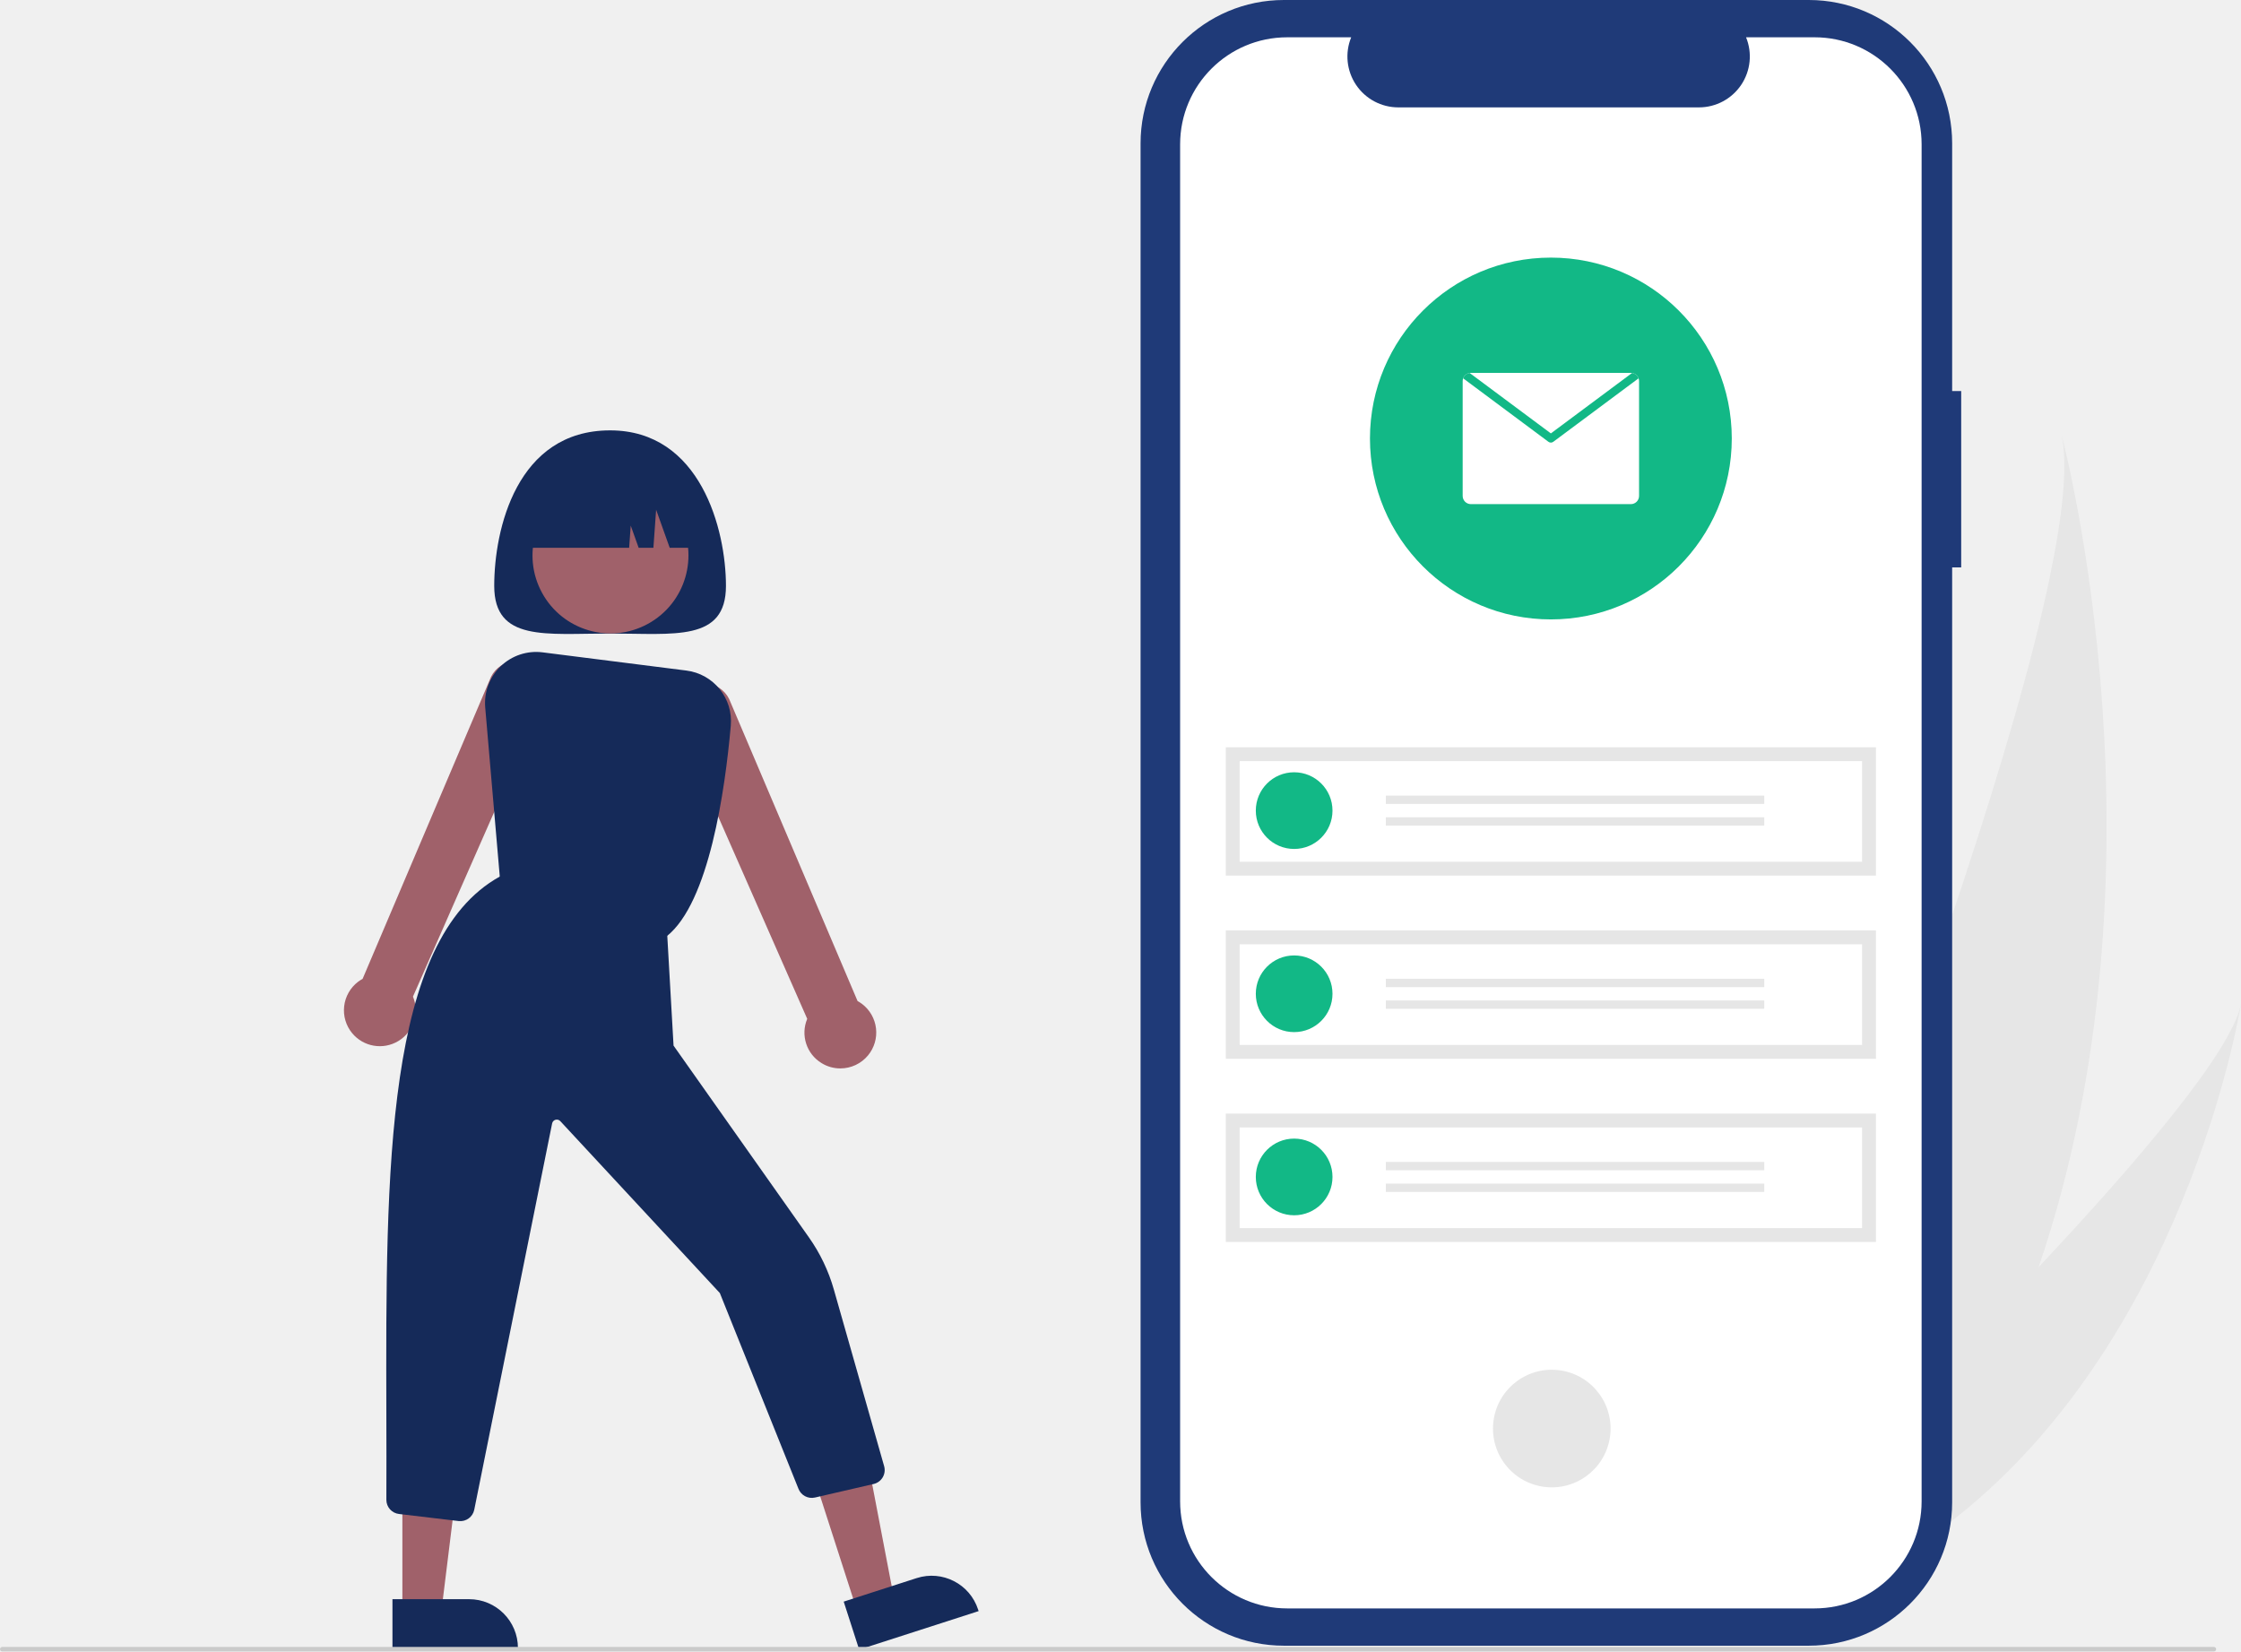
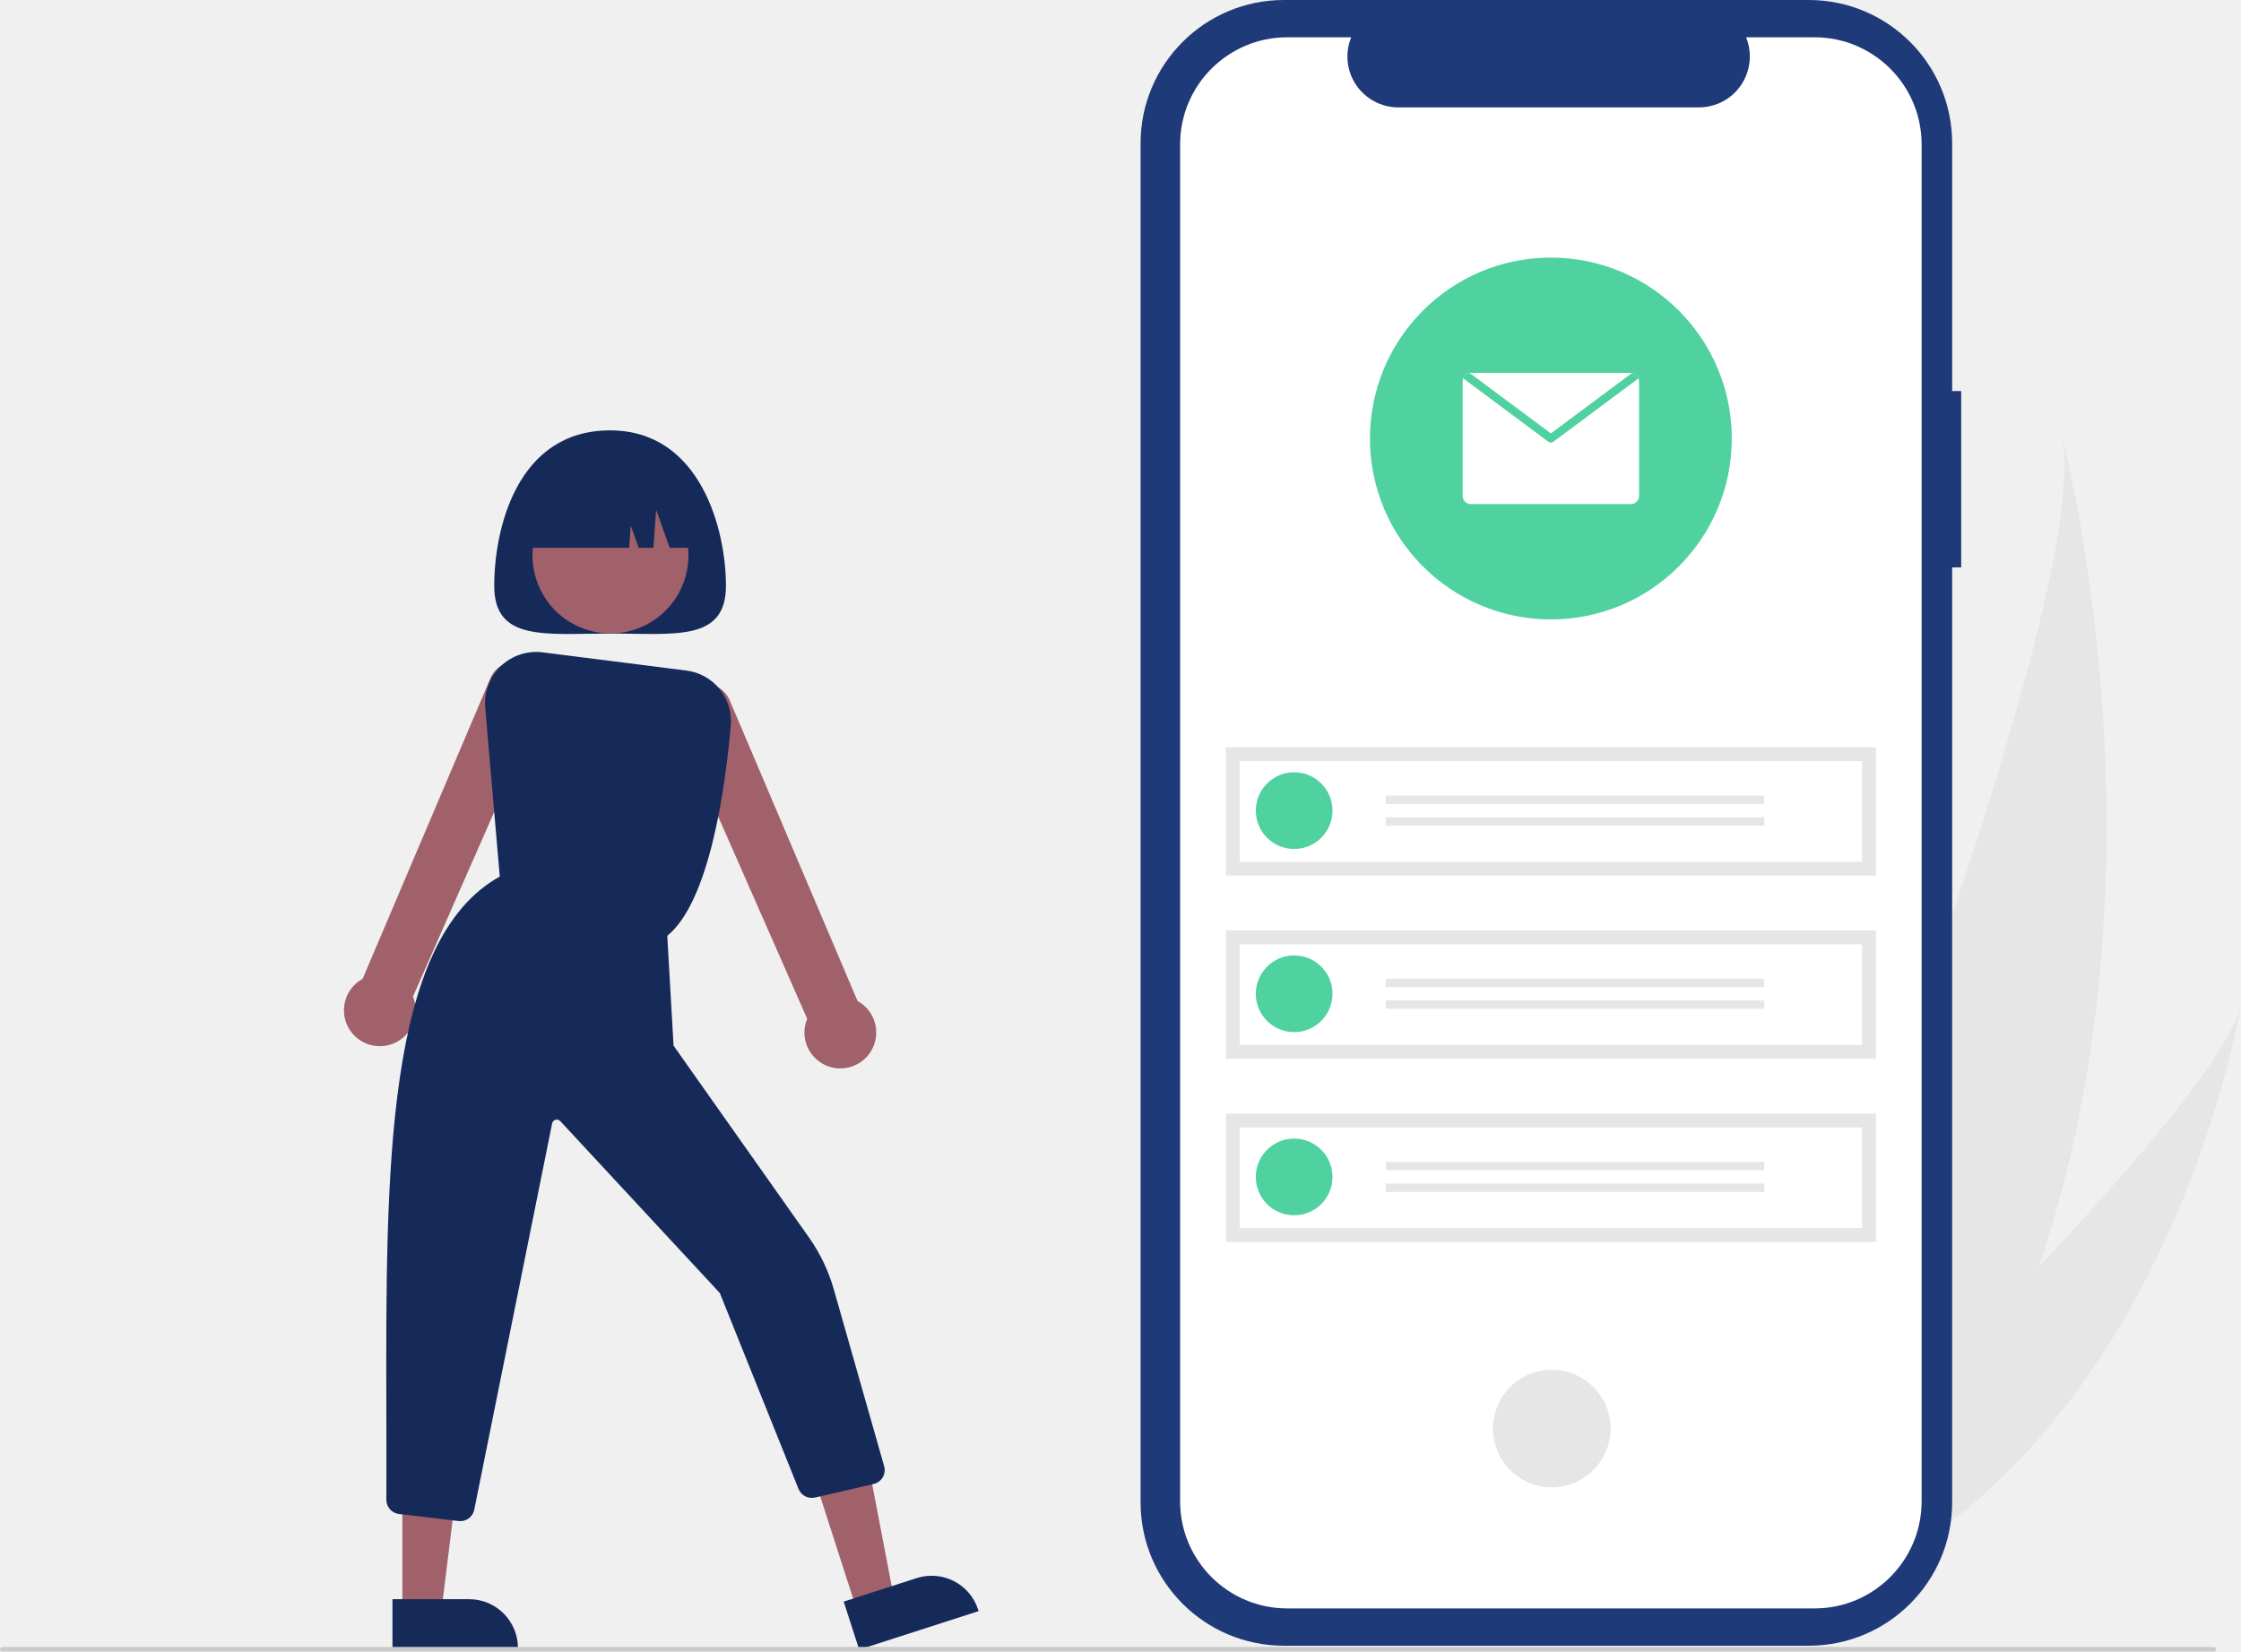
<svg xmlns="http://www.w3.org/2000/svg" id="a6ea4b74-0d40-4e7e-ab50-b9140046abfb" data-name="Layer 1" viewBox="0 0 990.988 730.321">
  <path d="M1005.997,645.2c-12.865,37.717-30.724,74.983-55.104,109.911-.54.787-1.089,1.557-1.641,2.341l-73.099-22.398c.317-.756.662-1.603,1.031-2.528,22.043-54.539,154.637-386.96,138.908-455.575C1017.58,282.582,1066.217,468.895,1005.997,645.2Z" transform="translate(-104.5058 -84.8394)" fill="#e6e6e6" />
  <path d="M964.996,759.432c-.878.684-1.781,1.359-2.694,2.018l-54.837-16.802c.643-.613,1.391-1.337,2.252-2.153,14.069-13.575,55.862-54.243,96.28-97.294,43.436-46.264,85.295-95.271,89.497-116.363C1094.717,533.646,1070.127,679.977,964.996,759.432Z" transform="translate(-104.5058 -84.8394)" fill="#e6e6e6" />
  <path id="adc31fd7-f1bd-4275-a5ba-966b160b5074" data-name="bcf9023f-ac5b-481c-aaa4-352627f2cc6c" d="M971.763,257.784h-4V148.239a63.4,63.4,0,0,0-63.4-63.4h-232.087a63.4,63.4,0,0,0-63.4,63.4v600.974a63.4,63.4,0,0,0,63.4,63.4H904.362a63.4,63.4,0,0,0,63.4-63.4v-413.453h4Z" transform="translate(-104.5058 -84.8394)" fill="#1f3a78" />
  <path id="ba1c2519-d6d5-475e-b818-d50dee449681" data-name="f7950315-d447-41b3-b140-1076b53a001f" d="M906.921,101.332h-30.295a22.495,22.495,0,0,1-20.828,30.994h-132.959a22.495,22.495,0,0,1-20.827-30.991h-28.3a47.348,47.348,0,0,0-47.348,47.348v0h0v600.089a47.348,47.348,0,0,0,47.348,47.348H906.912a47.348,47.348,0,0,0,47.348-47.348v-0h0V148.68a47.348,47.348,0,0,0-47.348-47.348h0Z" transform="translate(-104.5058 -84.8394)" fill="#fff" />
  <circle id="b1347523-5d0d-4426-8baa-7e4ff69466d7" data-name="f890d8c3-e731-49cb-a2e5-5c59e9f60352" cx="790.717" cy="716.585" r="26" transform="matrix(0.16018, -0.98709, 0.98709, 0.16018, -147.7803, 1297.468)" fill="#e6e6e6" />
  <g id="f07fc029-d661-4a9c-a387-d7f638457fb7" data-name="a1a6c59b-3717-4dad-b370-97c9e621082a">
    <rect id="b6842365-6bf6-421b-a76f-142cad50747e" data-name="aadecade-068c-4f25-a9ef-29b7b9ecc005" x="542.06" y="330.46" width="287.492" height="56.761" fill="#e6e6e6" />
    <path id="e7fbf384-106f-4cb3-8269-5d203db1b915" data-name="be47b05f-620a-4a83-9c0d-c2bf8bc76fef" d="M652.695,465.932h275.235v-44.5h-275.235Z" transform="translate(-104.5058 -84.8394)" fill="#fff" />
-     <path id="f5c17ec5-dcf3-493c-940c-3f483179e7ee" data-name="a28d2100-c4d0-4925-85de-1e7d52571659" d="M676.789,426.357a16.955,16.955,0,1,1-16.955,16.955,16.955,16.955,0,0,1,16.955-16.955Z" transform="translate(-104.5058 -84.8394)" fill="#12b886" />
+     <path id="f5c17ec5-dcf3-493c-940c-3f483179e7ee" data-name="a28d2100-c4d0-4925-85de-1e7d52571659" d="M676.789,426.357a16.955,16.955,0,1,1-16.955,16.955,16.955,16.955,0,0,1,16.955-16.955Z" transform="translate(-104.5058 -84.8394)" fill="#4fd1a0" />
    <rect id="adafbf9e-f9c7-4cfa-9aad-5eb67346e79b" data-name="bf3352be-1ca2-4e23-bbaf-f2f5ef64af93" x="612.827" y="351.838" width="167.335" height="3.686" fill="#e6e6e6" />
    <rect id="be8534b7-df20-46df-9f05-64e7092d168b" data-name="bb396d43-890f-415a-a911-0c113deb0c88" x="612.827" y="361.421" width="167.335" height="3.686" fill="#e6e6e6" />
  </g>
  <g id="e9d029e2-4dd4-4647-b108-53b557302a97" data-name="a76a8676-f787-4aac-bc26-4d28e625d812">
    <rect id="b4cf72e5-4ba6-4e2b-b14c-1171a63de167" data-name="a3fed62c-a480-4fda-a6ab-9c7719a11d03" x="542.06" y="411.46" width="287.492" height="56.761" fill="#e6e6e6" />
    <path id="abc8e350-e50b-4525-a5c6-ed7f7a98e41a" data-name="b2013604-1388-480a-bf39-bc8d6d6f2c30" d="M652.695,546.932h275.235v-44.5h-275.235Z" transform="translate(-104.5058 -84.8394)" fill="#fff" />
-     <circle id="b1ceed28-7a6c-48a0-a241-2405df300e97" data-name="a10785fe-0480-48e0-a209-79d56eb9fb83" cx="572.283" cy="439.473" r="16.955" fill="#12b886" />
+     <circle id="b1ceed28-7a6c-48a0-a241-2405df300e97" data-name="a10785fe-0480-48e0-a209-79d56eb9fb83" cx="572.283" cy="439.473" r="16.955" fill="#4fd1a0" />
    <rect id="afcf7a73-8185-49b7-bb67-77f1fdddc979" data-name="e4ba10f0-0456-4e2c-9d9e-10f625ff54d2" x="612.827" y="432.838" width="167.335" height="3.686" fill="#e6e6e6" />
    <rect id="be6a92c9-7616-468a-a67a-29b28eb9632c" data-name="a086a789-ddcc-4a0c-b196-f7973999ed5b" x="612.827" y="442.421" width="167.335" height="3.686" fill="#e6e6e6" />
  </g>
  <g id="f4943932-aa58-49fe-bbcc-e4a4546cf491" data-name="a5a5e7c6-2328-4bbd-a0bc-78368cb001e7">
    <rect id="b57d1f36-8955-4db1-8860-63423d74537a" data-name="be3c08ee-83a5-46f6-b550-c65a1a75b35b" x="542.06" y="492.46" width="287.492" height="56.761" fill="#e6e6e6" />
    <path id="a63cfb64-3b51-4102-91ab-4269507e4ee8" data-name="beee7471-5a7b-446e-b565-9b3273ba023a" d="M652.695,627.932h275.235v-44.5h-275.235Z" transform="translate(-104.5058 -84.8394)" fill="#fff" />
-     <circle id="a17c1f24-f75d-4e1e-acc5-863bf9fe01d1" data-name="f8684faf-2b28-4db0-a7a9-e69102a88591" cx="572.283" cy="520.473" r="16.955" fill="#12b886" />
+     <circle id="a17c1f24-f75d-4e1e-acc5-863bf9fe01d1" data-name="f8684faf-2b28-4db0-a7a9-e69102a88591" cx="572.283" cy="520.473" r="16.955" fill="#4fd1a0" />
    <rect id="f940ca31-2ab4-48ba-9a2d-1c1060c535fd" data-name="e7cf9a62-74c8-4968-991d-f63bde6d8d74" x="612.827" y="513.838" width="167.335" height="3.686" fill="#e6e6e6" />
    <rect id="bd14fb11-4b03-46c5-a221-969a54d151d4" data-name="b57b1a7e-a030-4cfd-a852-c296d4f42a3d" x="612.827" y="523.421" width="167.335" height="3.686" fill="#e6e6e6" />
  </g>
-   <circle cx="685.806" cy="193.918" r="80" fill="#12b886" />
+   <circle cx="685.806" cy="193.918" r="80" fill="#4fd1a0" />
  <path d="M829.312,253.362v50.791a3.627,3.627,0,0,1-3.628,3.628H754.94a3.627,3.627,0,0,1-3.628-3.628V253.362a3.394,3.394,0,0,1,.218-1.215,3.589,3.589,0,0,1,2.875-2.367,3.453,3.453,0,0,1,.535-.045h70.744a3.453,3.453,0,0,1,.535.045,3.589,3.589,0,0,1,2.875,2.367A3.394,3.394,0,0,1,829.312,253.362Z" transform="translate(-104.5058 -84.8394)" fill="#fff" />
-   <path d="M829.094,252.147,791.391,280.209a1.787,1.787,0,0,1-2.159,0l-37.703-28.062a3.589,3.589,0,0,1,2.875-2.367L790.312,276.499l35.907-26.72A3.589,3.589,0,0,1,829.094,252.147Z" transform="translate(-104.5058 -84.8394)" fill="#12b886" />
+   <path d="M829.094,252.147,791.391,280.209a1.787,1.787,0,0,1-2.159,0l-37.703-28.062a3.589,3.589,0,0,1,2.875-2.367L790.312,276.499l35.907-26.72A3.589,3.589,0,0,1,829.094,252.147Z" transform="translate(-104.5058 -84.8394)" fill="#4fd1a0" />
  <path d="M323.058,343.943c0,24.808,22.939,21.056,51.236,21.056s51.236,3.752,51.236-21.056-11.205-68.782-51.236-68.782C332.884,275.161,323.058,319.135,323.058,343.943Z" transform="translate(-104.5058 -84.8394)" fill="#152a59" />
  <polygon points="378.996 712.276 395.376 706.996 382.806 641.306 358.631 649.099 378.996 712.276" fill="#a0616a" />
  <path d="M477.601,793.115l32.257-10.398.001-0a21.598,21.598,0,0,1,27.182,13.931l.215.668-52.814,17.024Z" transform="translate(-104.5058 -84.8394)" fill="#152a59" />
  <polygon points="177.937 712.818 195.147 712.817 203.334 646.438 177.934 646.439 177.937 712.818" fill="#a0616a" />
  <path d="M278.054,792.039l33.891-.001h.001a21.598,21.598,0,0,1,21.598,21.598v.702l-55.49.002Z" transform="translate(-104.5058 -84.8394)" fill="#152a59" />
  <path d="M260.225,541.726h0a15.872,15.872,0,0,1,2.65-22.746,15.301,15.301,0,0,1,1.975-1.261l56.136-132.027a12.707,12.707,0,1,1,23.944,8.514L287.123,525.566a15.865,15.865,0,0,1-26.898,16.159Z" transform="translate(-104.5058 -84.8394)" fill="#a0616a" />
  <path d="M467.807,554.972a15.768,15.768,0,0,1-6.342-19.579L403.639,403.988a12.707,12.707,0,1,1,23.944-8.516L483.737,527.544a15.3,15.3,0,0,1,1.975,1.261,15.872,15.872,0,0,1,2.65,22.746h0a15.887,15.887,0,0,1-12.275,5.768A15.692,15.692,0,0,1,467.807,554.972Z" transform="translate(-104.5058 -84.8394)" fill="#a0616a" />
  <circle cx="374.465" cy="330.481" r="34.477" transform="translate(-217.135 135.2756) rotate(-28.6632)" fill="#a0616a" />
  <path d="M325.909,477.13,319.071,397.7a22.615,22.615,0,0,1,25.371-24.376l63.537,8.043a22.564,22.564,0,0,1,19.682,24.483c-2.523,28.382-9.563,78.208-28.367,93.054l-.287.226Z" transform="translate(-104.5058 -84.8394)" fill="#152a59" />
  <path d="M307.357,757.491l-26.359-3.124a6.294,6.294,0,0,1-5.638-6.302c.058-12.684.025-25.676-.006-38.238-.269-107.636-.524-209.302,50.172-237.356l.274-.151,73.734,25.522,2.823,49.399,59.858,84.799a75.922,75.922,0,0,1,11.023,23.053l22.24,78.125a6.317,6.317,0,0,1-4.655,7.885l-25.924,5.982a6.323,6.323,0,0,1-7.339-3.948l-34.736-86.484-70.584-76.056a2.105,2.105,0,0,0-3.579,1.045L314.23,752.46a6.3,6.3,0,0,1-6.873,5.031Z" transform="translate(-104.5058 -84.8394)" fill="#152a59" />
  <path d="M414.3,327.098v0H400.664l-6.016-16.845-1.203,16.845h-6.518l-3.509-9.826-.702,9.826H334.288v0a36.497,36.497,0,0,1,36.497-36.497h7.019A36.497,36.497,0,0,1,414.3,327.098Z" transform="translate(-104.5058 -84.8394)" fill="#152a59" />
  <path d="M1083.506,815.161h-978a1,1,0,0,1,0-2h978a1,1,0,0,1,0,2Z" transform="translate(-104.5058 -84.8394)" fill="#cacaca" />
</svg>
